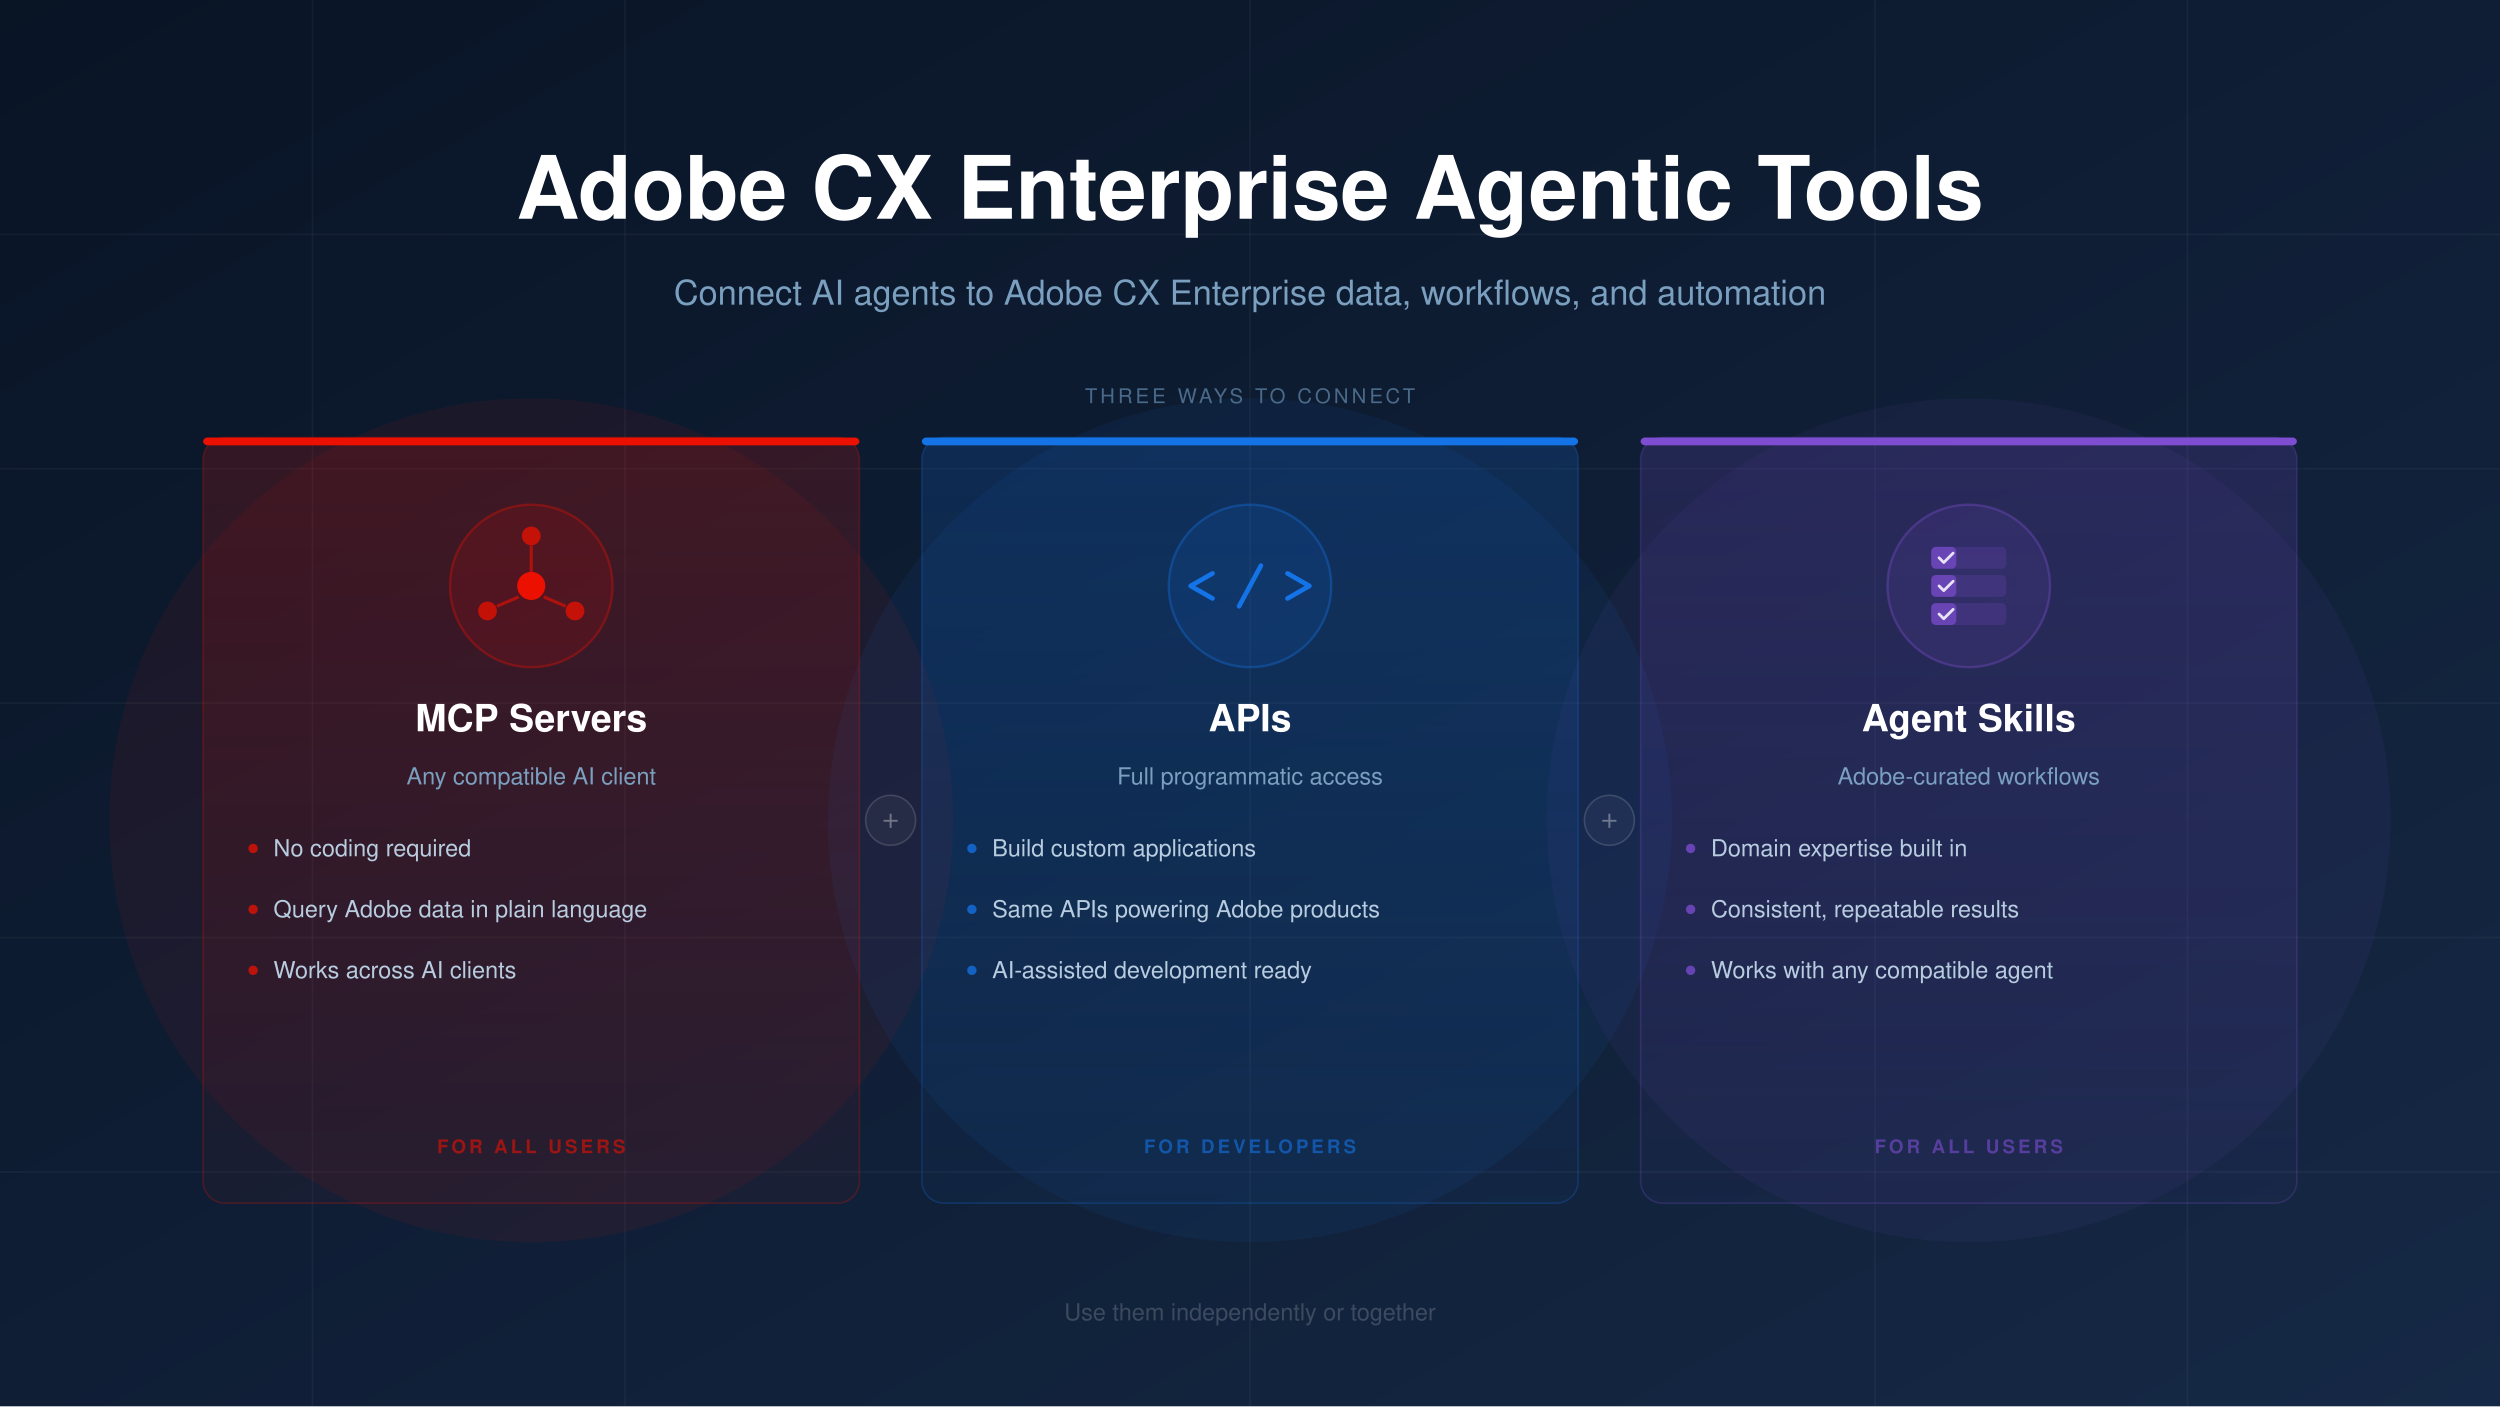
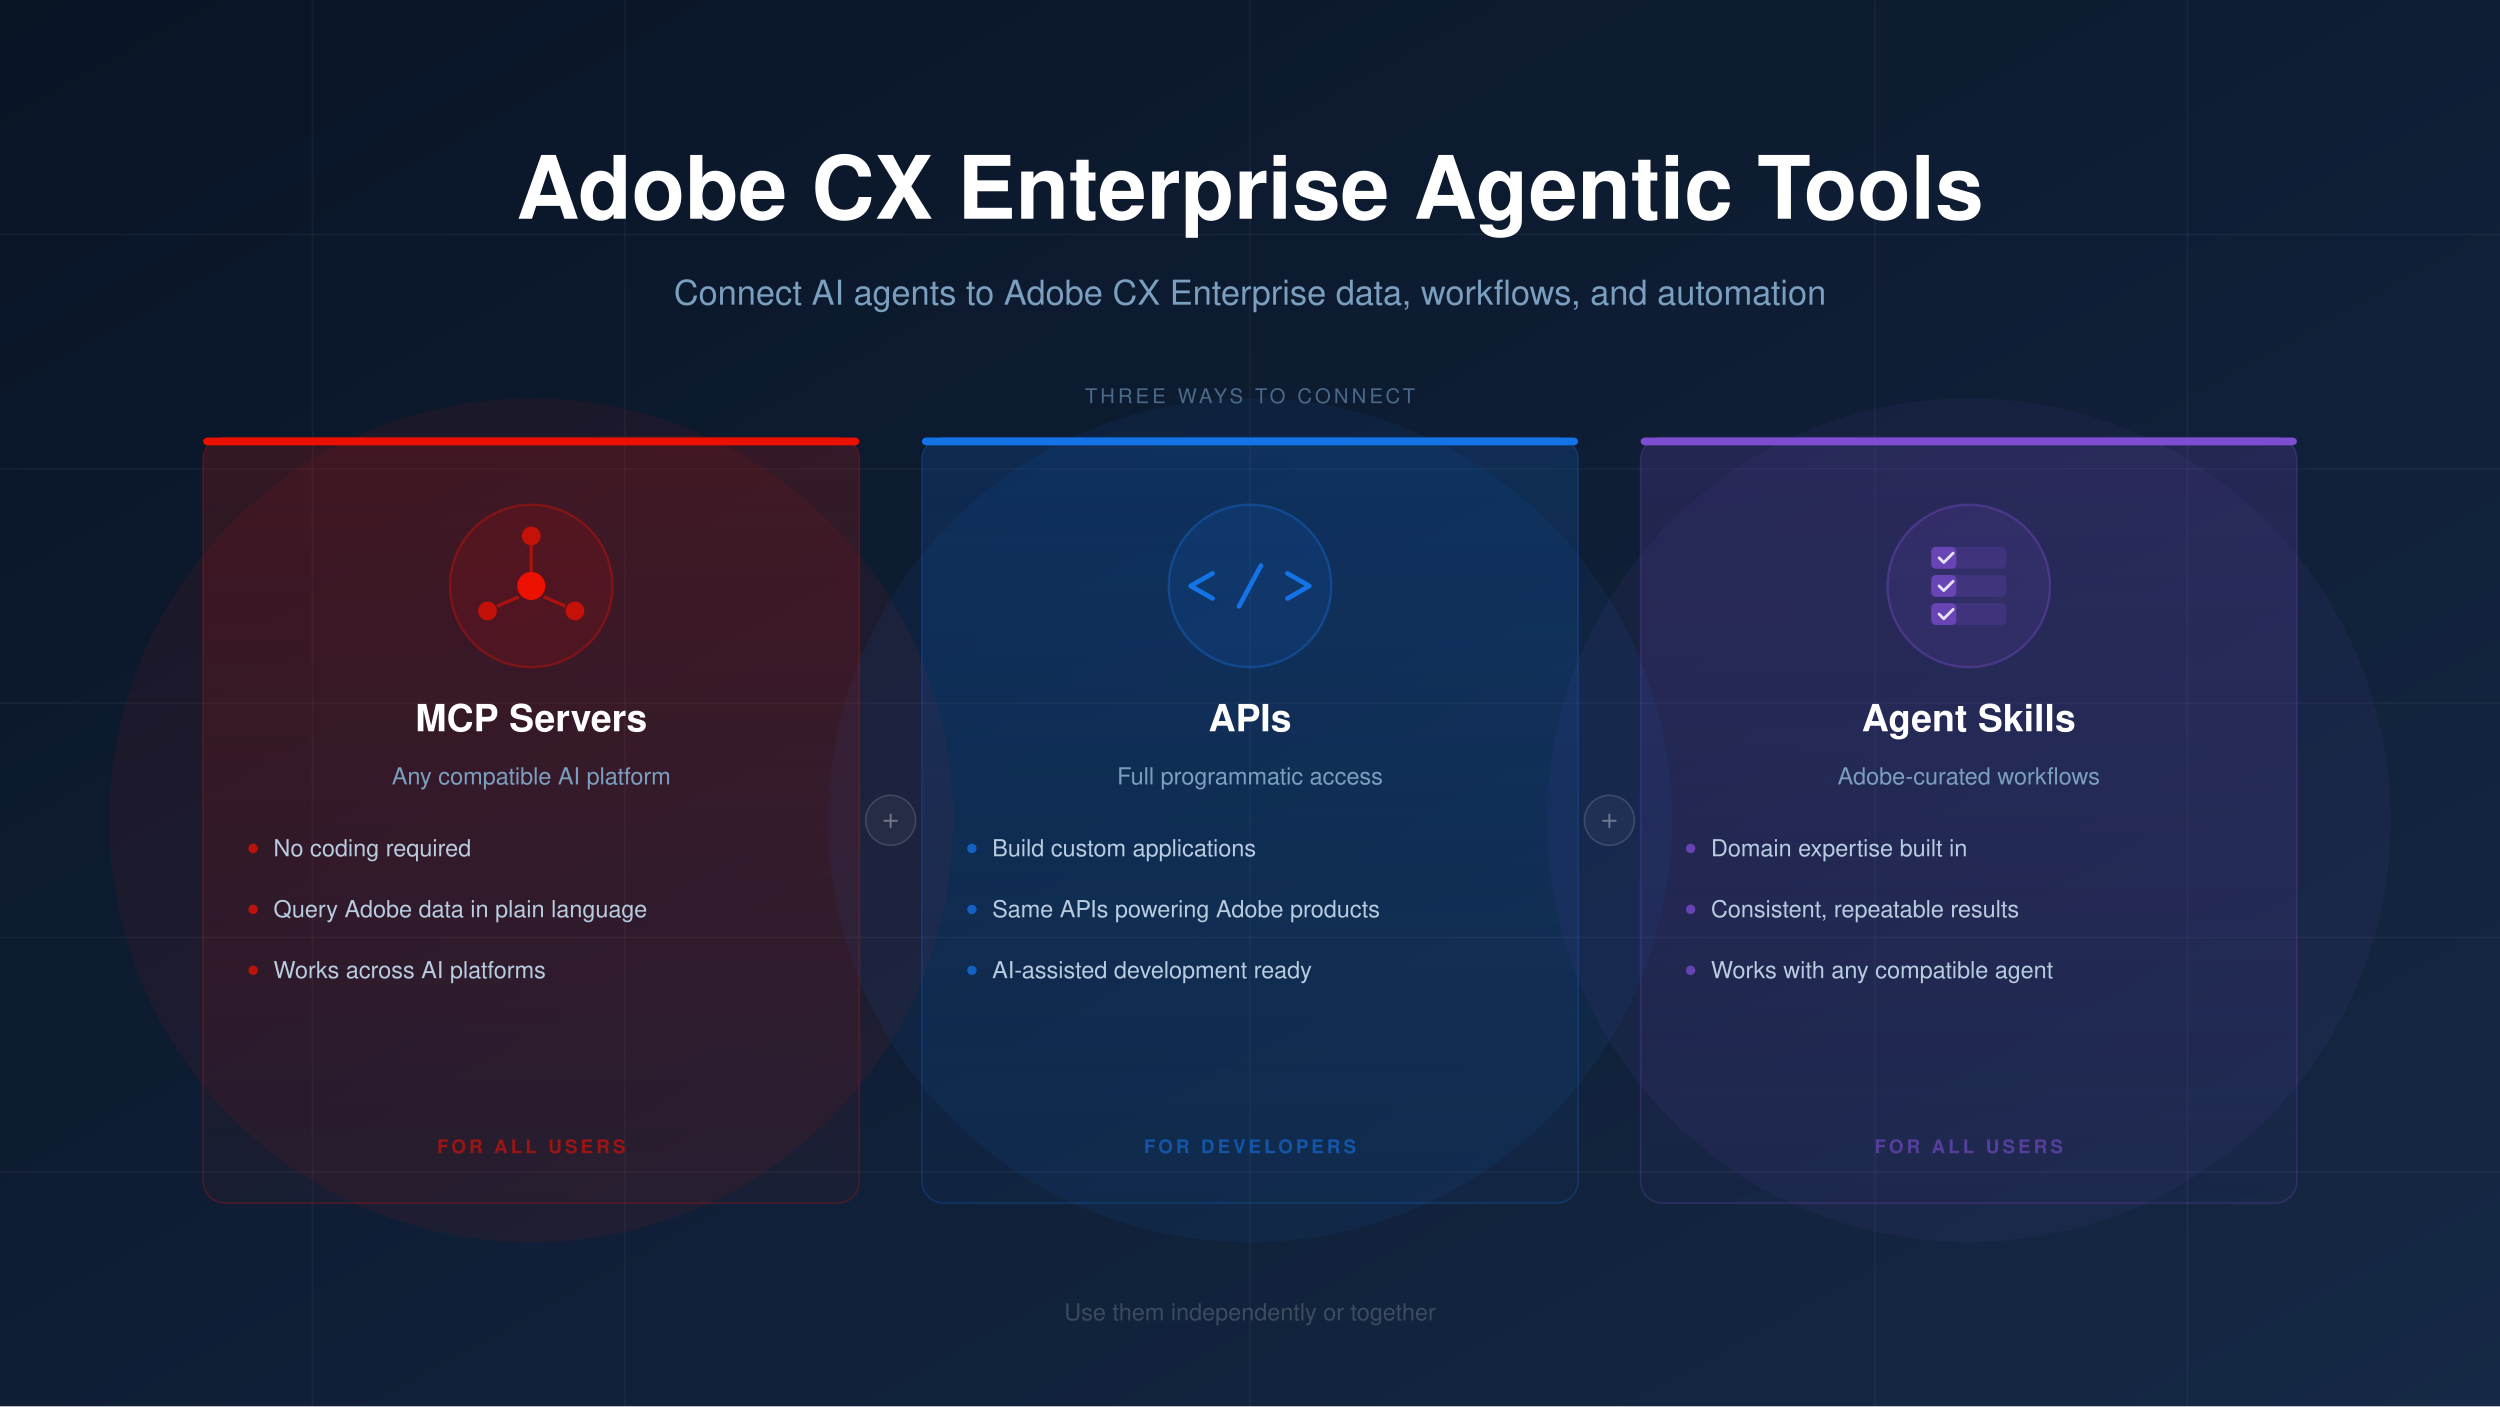
<svg xmlns="http://www.w3.org/2000/svg" viewBox="0 0 1600 900" width="1600" height="900">
  <defs>
    <linearGradient id="bg" x1="0%" y1="0%" x2="100%" y2="100%">
      <stop offset="0%" stop-color="#091425" />
      <stop offset="100%" stop-color="#152845" />
    </linearGradient>
    <linearGradient id="div" x1="0%" y1="0%" x2="100%" y2="0%">
      <stop offset="0%" stop-color="white" stop-opacity="0" />
      <stop offset="40%" stop-color="white" stop-opacity="0.35" />
      <stop offset="60%" stop-color="white" stop-opacity="0.35" />
      <stop offset="100%" stop-color="white" stop-opacity="0" />
    </linearGradient>
    <linearGradient id="gr" x1="0%" y1="0%" x2="0%" y2="100%">
      <stop offset="0%" stop-color="#EB1000" stop-opacity="0.18" />
      <stop offset="100%" stop-color="#EB1000" stop-opacity="0.04" />
    </linearGradient>
    <linearGradient id="gb" x1="0%" y1="0%" x2="0%" y2="100%">
      <stop offset="0%" stop-color="#1473E6" stop-opacity="0.18" />
      <stop offset="100%" stop-color="#1473E6" stop-opacity="0.04" />
    </linearGradient>
    <linearGradient id="gp" x1="0%" y1="0%" x2="0%" y2="100%">
      <stop offset="0%" stop-color="#7E4DD2" stop-opacity="0.18" />
      <stop offset="100%" stop-color="#7E4DD2" stop-opacity="0.04" />
    </linearGradient>
  </defs>
  <rect width="1600" height="900" fill="url(#bg)" />
  <g stroke="white" stroke-opacity="0.04" stroke-width="1">
    <line x1="0" y1="150" x2="1600" y2="150" />
    <line x1="0" y1="300" x2="1600" y2="300" />
    <line x1="0" y1="450" x2="1600" y2="450" />
    <line x1="0" y1="600" x2="1600" y2="600" />
    <line x1="0" y1="750" x2="1600" y2="750" />
    <line x1="200" y1="0" x2="200" y2="900" />
    <line x1="400" y1="0" x2="400" y2="900" />
    <line x1="800" y1="0" x2="800" y2="900" />
    <line x1="1200" y1="0" x2="1200" y2="900" />
    <line x1="1400" y1="0" x2="1400" y2="900" />
  </g>
  <circle cx="340" cy="525" r="270" fill="#EB1000" fill-opacity="0.07" />
  <circle cx="800" cy="525" r="270" fill="#1473E6" fill-opacity="0.07" />
  <circle cx="1260" cy="525" r="270" fill="#7E4DD2" fill-opacity="0.07" />
  <text x="800" y="140" text-anchor="middle" fill="white" font-family="-apple-system, BlinkMacSystemFont, 'Segoe UI', Helvetica, Arial, sans-serif" font-size="56" font-weight="700">Adobe CX Enterprise Agentic Tools</text>
  <text x="800" y="195" text-anchor="middle" fill="#7A9FBF" font-family="-apple-system, BlinkMacSystemFont, 'Segoe UI', Helvetica, Arial, sans-serif" font-size="22">Connect AI agents to Adobe CX Enterprise data, workflows, and automation</text>
  <line x1="580" y1="228" x2="1020" y2="228" stroke="url(#div)" stroke-width="1" />
  <text x="800" y="258" text-anchor="middle" fill="#4A6A8A" font-family="-apple-system, BlinkMacSystemFont, 'Segoe UI', Helvetica, Arial, sans-serif" font-size="13" font-weight="500" letter-spacing="2">THREE WAYS TO CONNECT</text>
  <rect x="130" y="280" width="420" height="490" rx="14" fill="url(#gr)" stroke="#EB1000" stroke-opacity="0.25" stroke-width="1" />
  <rect x="130" y="280" width="420" height="5" rx="3" fill="#EB1000" />
  <circle cx="340" cy="375" r="52" fill="#EB1000" fill-opacity="0.12" stroke="#EB1000" stroke-opacity="0.35" stroke-width="1.5" />
  <circle cx="340" cy="375" r="9" fill="#EB1000" />
  <circle cx="340" cy="343" r="6" fill="#EB1000" fill-opacity="0.75" />
  <circle cx="368" cy="391" r="6" fill="#EB1000" fill-opacity="0.75" />
  <circle cx="312" cy="391" r="6" fill="#EB1000" fill-opacity="0.75" />
  <line x1="340" y1="366" x2="340" y2="349" stroke="#EB1000" stroke-width="2" stroke-opacity="0.6" />
  <line x1="348" y1="382" x2="362" y2="388" stroke="#EB1000" stroke-width="2" stroke-opacity="0.6" />
  <line x1="332" y1="382" x2="318" y2="388" stroke="#EB1000" stroke-width="2" stroke-opacity="0.6" />
  <text x="340" y="468" text-anchor="middle" fill="white" font-family="-apple-system, BlinkMacSystemFont, 'Segoe UI', Helvetica, Arial, sans-serif" font-size="24" font-weight="700">MCP Servers</text>
-   <text x="340" y="502" text-anchor="middle" fill="#7A9FBF" font-family="-apple-system, BlinkMacSystemFont, 'Segoe UI', Helvetica, Arial, sans-serif" font-size="15">Any compatible AI client</text>
+   <text x="340" y="502" text-anchor="middle" fill="#7A9FBF" font-family="-apple-system, BlinkMacSystemFont, 'Segoe UI', Helvetica, Arial, sans-serif" font-size="15">Any compatible AI platform</text>
  <circle cx="162" cy="543" r="3" fill="#EB1000" fill-opacity="0.75" />
  <text x="175" y="548" fill="#B8CCE0" font-family="-apple-system, BlinkMacSystemFont, 'Segoe UI', Helvetica, Arial, sans-serif" font-size="15">No coding required</text>
  <circle cx="162" cy="582" r="3" fill="#EB1000" fill-opacity="0.75" />
  <text x="175" y="587" fill="#B8CCE0" font-family="-apple-system, BlinkMacSystemFont, 'Segoe UI', Helvetica, Arial, sans-serif" font-size="15">Query Adobe data in plain language</text>
  <circle cx="162" cy="621" r="3" fill="#EB1000" fill-opacity="0.75" />
-   <text x="175" y="626" fill="#B8CCE0" font-family="-apple-system, BlinkMacSystemFont, 'Segoe UI', Helvetica, Arial, sans-serif" font-size="15">Works across AI clients</text>
+   <text x="175" y="626" fill="#B8CCE0" font-family="-apple-system, BlinkMacSystemFont, 'Segoe UI', Helvetica, Arial, sans-serif" font-size="15">Works across AI platforms</text>
  <text x="340" y="738" text-anchor="middle" fill="#EB1000" fill-opacity="0.6" font-family="-apple-system, BlinkMacSystemFont, 'Segoe UI', Helvetica, Arial, sans-serif" font-size="12" font-weight="600" letter-spacing="2">FOR ALL USERS</text>
  <circle cx="570" cy="525" r="16" fill="white" fill-opacity="0.04" stroke="white" stroke-opacity="0.15" stroke-width="1" />
  <text x="570" y="531" text-anchor="middle" fill="white" fill-opacity="0.35" font-family="-apple-system, sans-serif" font-size="20" font-weight="300">+</text>
  <rect x="590" y="280" width="420" height="490" rx="14" fill="url(#gb)" stroke="#1473E6" stroke-opacity="0.25" stroke-width="1" />
  <rect x="590" y="280" width="420" height="5" rx="3" fill="#1473E6" />
  <circle cx="800" cy="375" r="52" fill="#1473E6" fill-opacity="0.12" stroke="#1473E6" stroke-opacity="0.35" stroke-width="1.5" />
  <path d="M776 367 L762 375 L776 383" stroke="#1473E6" stroke-width="3" stroke-linecap="round" stroke-linejoin="round" fill="none" />
  <path d="M824 367 L838 375 L824 383" stroke="#1473E6" stroke-width="3" stroke-linecap="round" stroke-linejoin="round" fill="none" />
  <line x1="807" y1="362" x2="793" y2="388" stroke="#1473E6" stroke-width="3" stroke-linecap="round" />
  <text x="800" y="468" text-anchor="middle" fill="white" font-family="-apple-system, BlinkMacSystemFont, 'Segoe UI', Helvetica, Arial, sans-serif" font-size="24" font-weight="700">APIs</text>
  <text x="800" y="502" text-anchor="middle" fill="#7A9FBF" font-family="-apple-system, BlinkMacSystemFont, 'Segoe UI', Helvetica, Arial, sans-serif" font-size="15">Full programmatic access</text>
  <circle cx="622" cy="543" r="3" fill="#1473E6" fill-opacity="0.75" />
  <text x="635" y="548" fill="#B8CCE0" font-family="-apple-system, BlinkMacSystemFont, 'Segoe UI', Helvetica, Arial, sans-serif" font-size="15">Build custom applications</text>
  <circle cx="622" cy="582" r="3" fill="#1473E6" fill-opacity="0.75" />
  <text x="635" y="587" fill="#B8CCE0" font-family="-apple-system, BlinkMacSystemFont, 'Segoe UI', Helvetica, Arial, sans-serif" font-size="15">Same APIs powering Adobe products</text>
  <circle cx="622" cy="621" r="3" fill="#1473E6" fill-opacity="0.75" />
  <text x="635" y="626" fill="#B8CCE0" font-family="-apple-system, BlinkMacSystemFont, 'Segoe UI', Helvetica, Arial, sans-serif" font-size="15">AI-assisted development ready</text>
  <text x="800" y="738" text-anchor="middle" fill="#1473E6" fill-opacity="0.6" font-family="-apple-system, BlinkMacSystemFont, 'Segoe UI', Helvetica, Arial, sans-serif" font-size="12" font-weight="600" letter-spacing="2">FOR DEVELOPERS</text>
  <circle cx="1030" cy="525" r="16" fill="white" fill-opacity="0.04" stroke="white" stroke-opacity="0.15" stroke-width="1" />
  <text x="1030" y="531" text-anchor="middle" fill="white" fill-opacity="0.35" font-family="-apple-system, sans-serif" font-size="20" font-weight="300">+</text>
  <rect x="1050" y="280" width="420" height="490" rx="14" fill="url(#gp)" stroke="#7E4DD2" stroke-opacity="0.25" stroke-width="1" />
  <rect x="1050" y="280" width="420" height="5" rx="3" fill="#7E4DD2" />
  <circle cx="1260" cy="375" r="52" fill="#7E4DD2" fill-opacity="0.12" stroke="#7E4DD2" stroke-opacity="0.35" stroke-width="1.5" />
  <rect x="1236" y="350" width="48" height="14" rx="3" fill="#7E4DD2" fill-opacity="0.2" />
  <rect x="1236" y="350" width="16" height="14" rx="3" fill="#7E4DD2" fill-opacity="0.65" />
  <path d="M1241 357 L1244 360 L1250 354" stroke="white" stroke-width="1.8" stroke-linecap="round" stroke-linejoin="round" fill="none" opacity="0.85" />
  <rect x="1236" y="368" width="48" height="14" rx="3" fill="#7E4DD2" fill-opacity="0.2" />
  <rect x="1236" y="368" width="16" height="14" rx="3" fill="#7E4DD2" fill-opacity="0.65" />
  <path d="M1241 375 L1244 378 L1250 372" stroke="white" stroke-width="1.8" stroke-linecap="round" stroke-linejoin="round" fill="none" opacity="0.85" />
  <rect x="1236" y="386" width="48" height="14" rx="3" fill="#7E4DD2" fill-opacity="0.2" />
  <rect x="1236" y="386" width="16" height="14" rx="3" fill="#7E4DD2" fill-opacity="0.65" />
  <path d="M1241 393 L1244 396 L1250 390" stroke="white" stroke-width="1.8" stroke-linecap="round" stroke-linejoin="round" fill="none" opacity="0.85" />
  <text x="1260" y="468" text-anchor="middle" fill="white" font-family="-apple-system, BlinkMacSystemFont, 'Segoe UI', Helvetica, Arial, sans-serif" font-size="24" font-weight="700">Agent Skills</text>
  <text x="1260" y="502" text-anchor="middle" fill="#7A9FBF" font-family="-apple-system, BlinkMacSystemFont, 'Segoe UI', Helvetica, Arial, sans-serif" font-size="15">Adobe-curated workflows</text>
  <circle cx="1082" cy="543" r="3" fill="#7E4DD2" fill-opacity="0.75" />
  <text x="1095" y="548" fill="#B8CCE0" font-family="-apple-system, BlinkMacSystemFont, 'Segoe UI', Helvetica, Arial, sans-serif" font-size="15">Domain expertise built in</text>
  <circle cx="1082" cy="582" r="3" fill="#7E4DD2" fill-opacity="0.75" />
  <text x="1095" y="587" fill="#B8CCE0" font-family="-apple-system, BlinkMacSystemFont, 'Segoe UI', Helvetica, Arial, sans-serif" font-size="15">Consistent, repeatable results</text>
  <circle cx="1082" cy="621" r="3" fill="#7E4DD2" fill-opacity="0.75" />
  <text x="1095" y="626" fill="#B8CCE0" font-family="-apple-system, BlinkMacSystemFont, 'Segoe UI', Helvetica, Arial, sans-serif" font-size="15">Works with any compatible agent</text>
  <text x="1260" y="738" text-anchor="middle" fill="#7E4DD2" fill-opacity="0.6" font-family="-apple-system, BlinkMacSystemFont, 'Segoe UI', Helvetica, Arial, sans-serif" font-size="12" font-weight="600" letter-spacing="2">FOR ALL USERS</text>
  <text x="800" y="845" text-anchor="middle" fill="white" fill-opacity="0.18" font-family="-apple-system, BlinkMacSystemFont, 'Segoe UI', Helvetica, Arial, sans-serif" font-size="15">Use them independently or together</text>
</svg>
